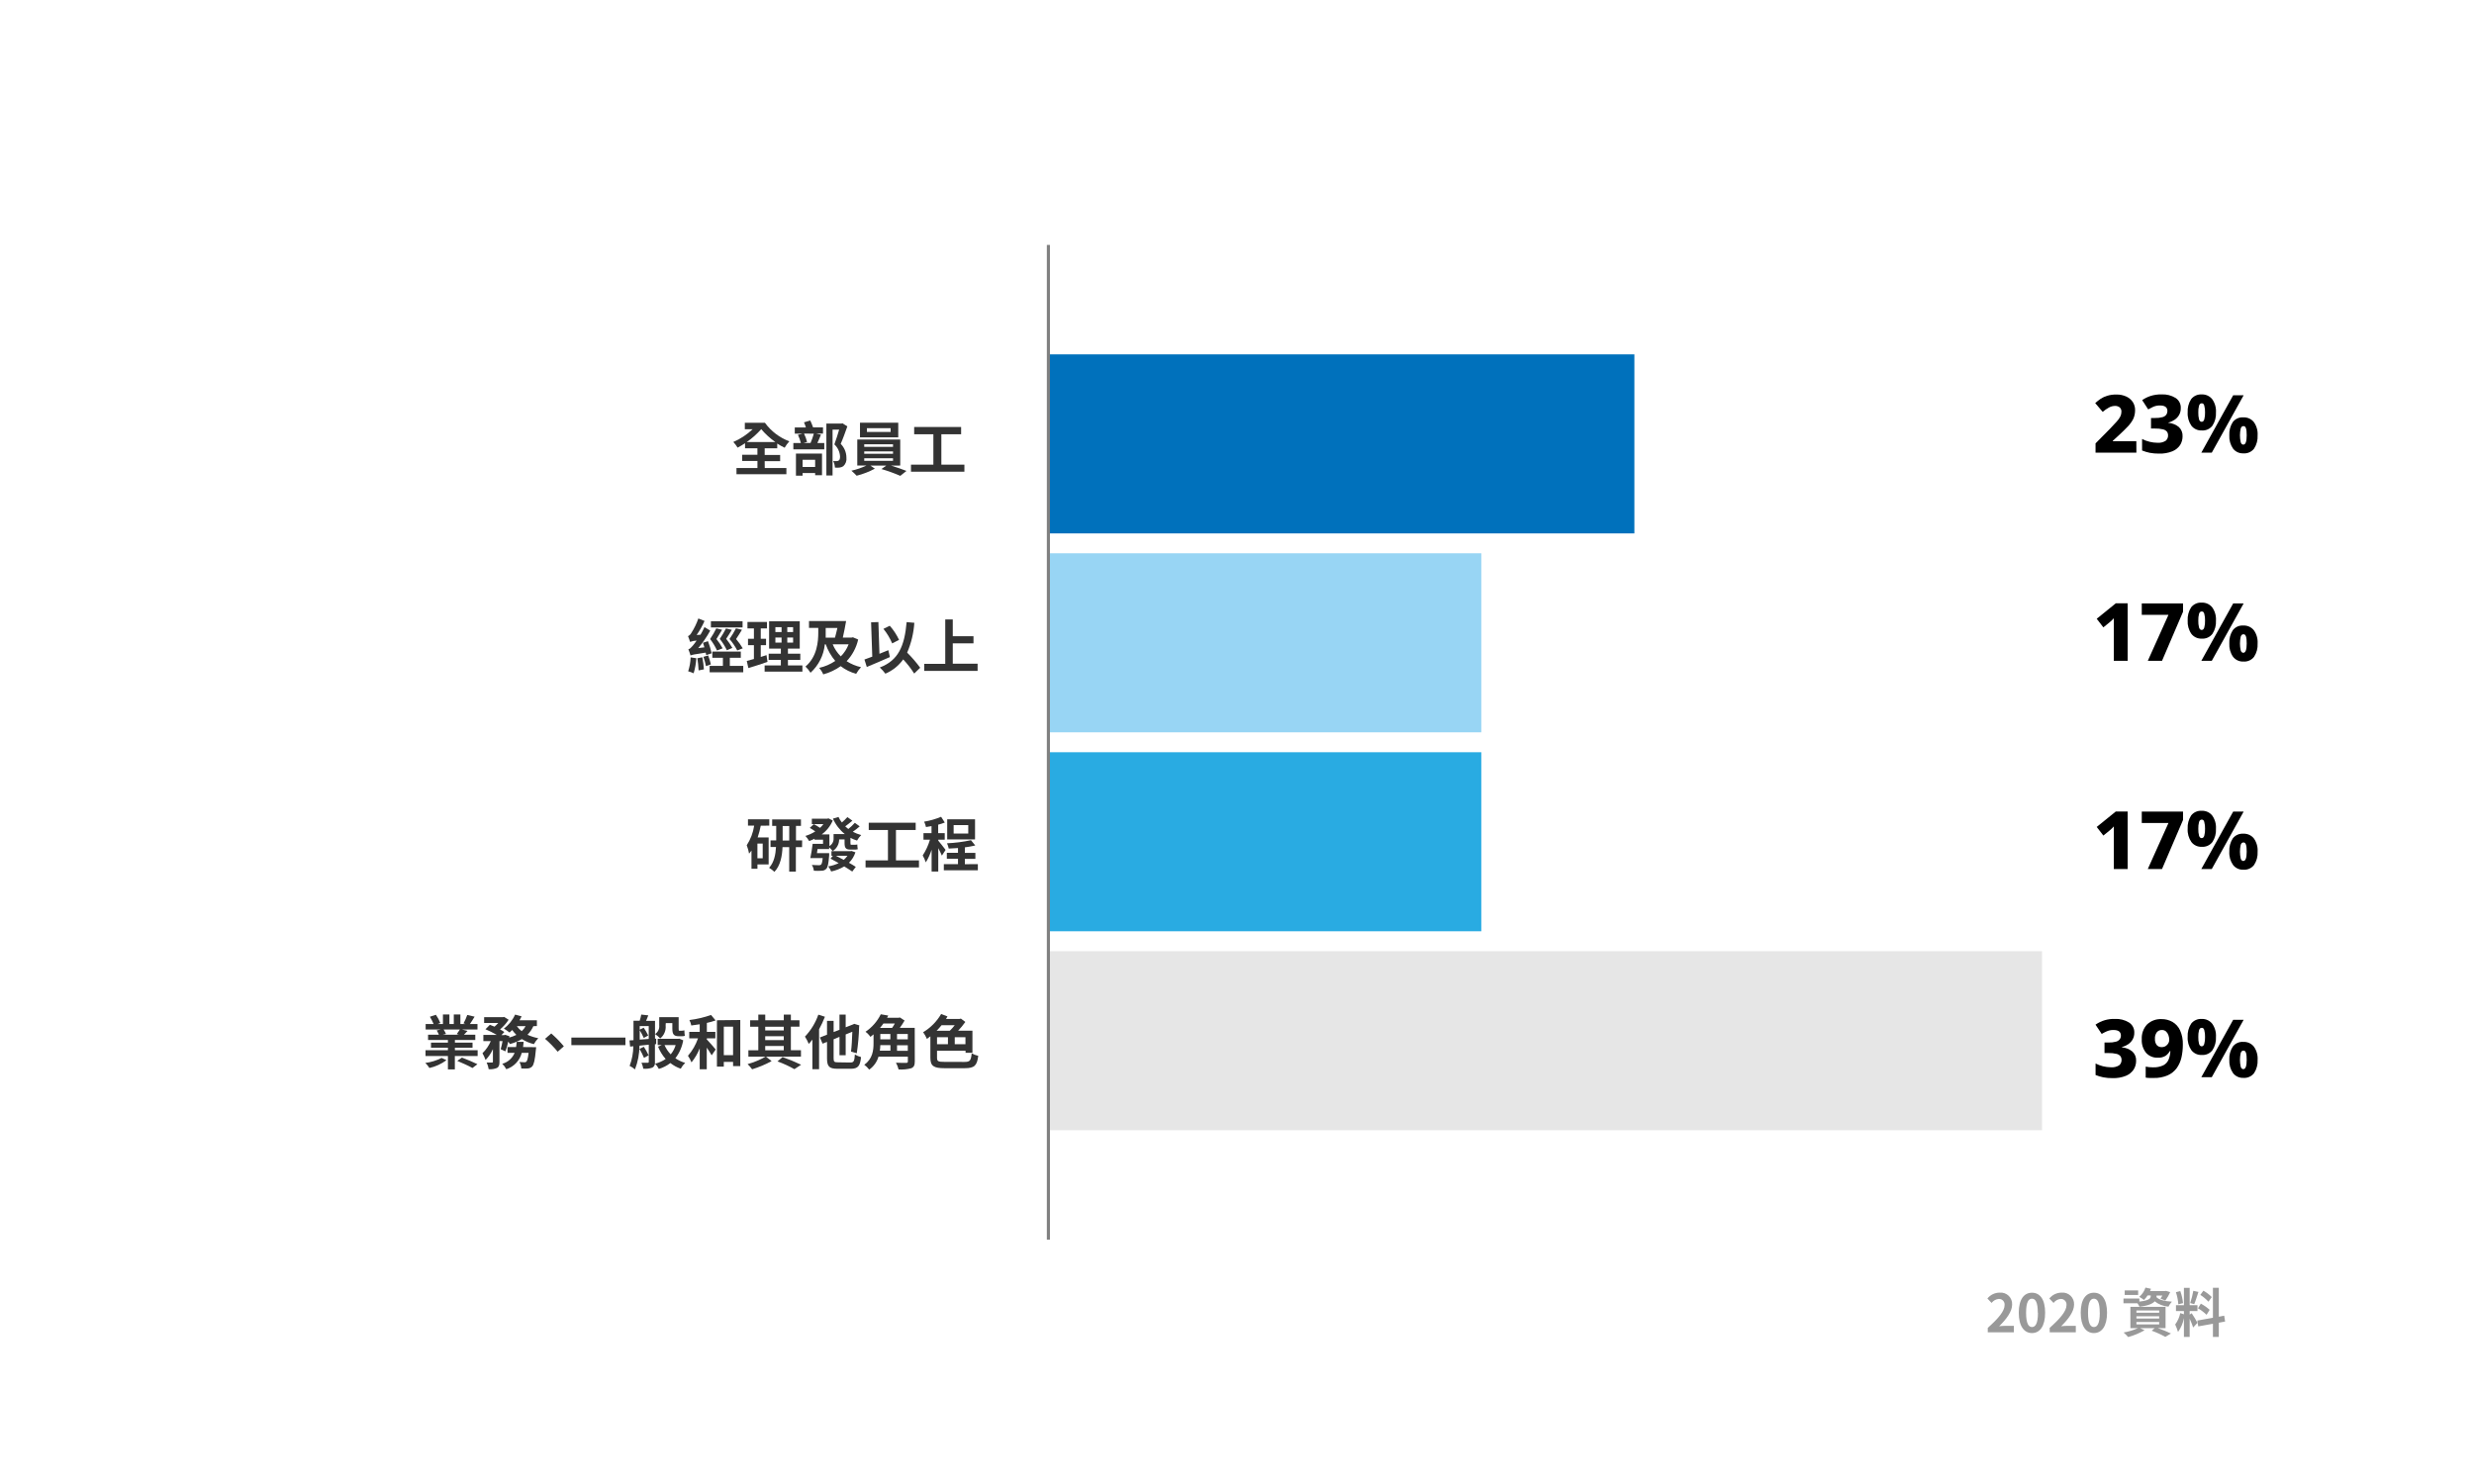
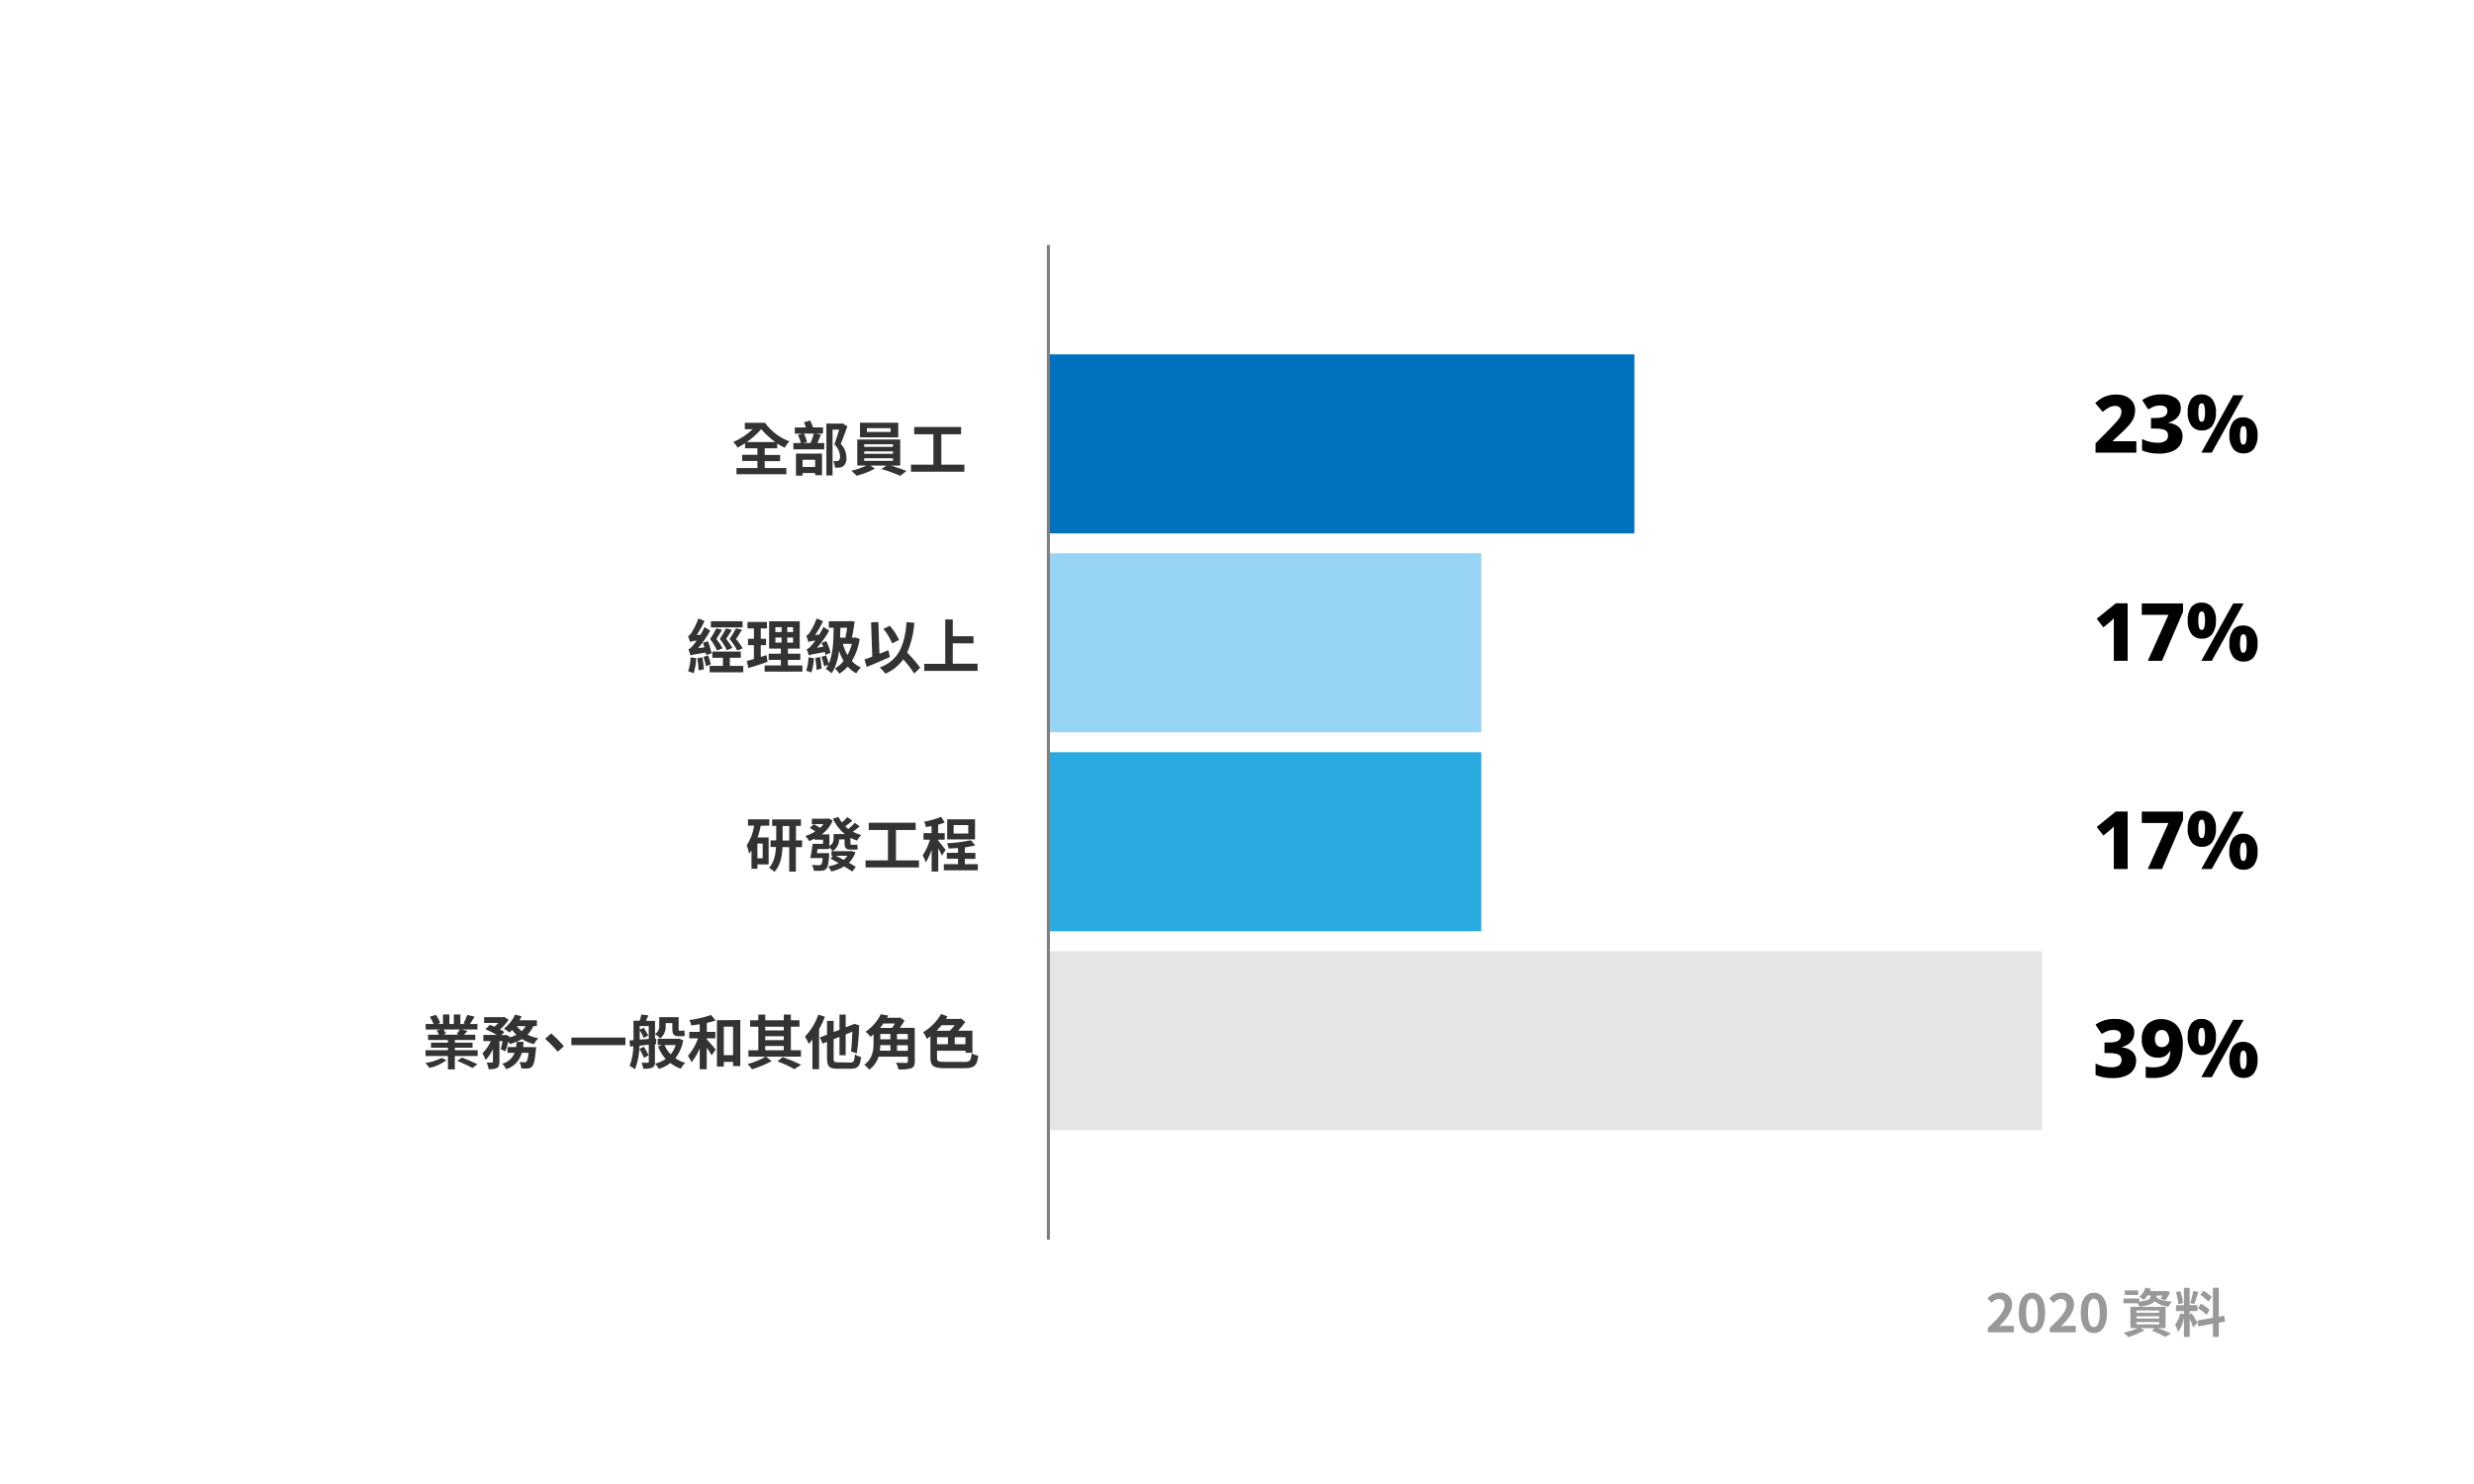
<svg xmlns="http://www.w3.org/2000/svg" viewBox="0 0 800 480">
  <defs>
    <style>.a{fill:#e6e6e6;}.b{fill:#29abe2;}.c{fill:#98d5f4;}.d{fill:#0071bc;}.e{fill:none;stroke:gray;stroke-miterlimit:10;}.f{fill:#333;}.g{fill:#999;}</style>
  </defs>
  <rect class="a" x="339.01" y="307.66" width="321.32" height="57.91" />
  <rect class="b" x="339.01" y="243.31" width="139.99" height="57.91" />
  <rect class="c" x="339.01" y="178.96" width="139.99" height="57.91" />
  <rect class="d" x="339.01" y="114.62" width="189.49" height="57.91" />
  <line class="e" x1="339.01" y1="400.96" x2="339.01" y2="79.22" />
  <path d="M690.83,146.41H677.62v-3l4.6-4.65c.94-1,1.68-1.77,2.24-2.4a7.61,7.61,0,0,0,1.18-1.65,3.43,3.43,0,0,0,.35-1.52,1.73,1.73,0,0,0-.58-1.44,2.37,2.37,0,0,0-1.47-.46,4.15,4.15,0,0,0-1.94.5,11.77,11.77,0,0,0-2.07,1.43l-2.42-2.84a17.73,17.73,0,0,1,1.72-1.36,8,8,0,0,1,2.15-1,9.55,9.55,0,0,1,3-.41,7.33,7.33,0,0,1,3.23.67,5.09,5.09,0,0,1,2.08,1.79,4.74,4.74,0,0,1,.72,2.59,6.7,6.7,0,0,1-.59,2.83A10.06,10.06,0,0,1,688,138c-.78.83-1.74,1.76-2.86,2.8l-1.93,1.77v.16h7.6Z" />
  <path d="M705.18,132a4.33,4.33,0,0,1-.55,2.24,4.63,4.63,0,0,1-1.47,1.55,6.69,6.69,0,0,1-2,.89v.08a6.17,6.17,0,0,1,3.41,1.37,3.82,3.82,0,0,1,1.19,3,5.27,5.27,0,0,1-.8,2.84,5.56,5.56,0,0,1-2.49,2,10.63,10.63,0,0,1-4.32.75,15.37,15.37,0,0,1-3-.26,14.19,14.19,0,0,1-2.48-.75v-3.72a10.73,10.73,0,0,0,2.5.92,10.62,10.62,0,0,0,2.39.3,4.35,4.35,0,0,0,2.74-.64,2.16,2.16,0,0,0,.77-1.75,2,2,0,0,0-.36-1.2,2.35,2.35,0,0,0-1.29-.75,9.77,9.77,0,0,0-2.59-.26h-1.27V135.2h1.3a8.15,8.15,0,0,0,2.44-.28,2.28,2.28,0,0,0,1.21-.8,2,2,0,0,0,.35-1.15c0-1.22-.8-1.82-2.39-1.82a5.22,5.22,0,0,0-2.28.47,16.89,16.89,0,0,0-1.54.8l-1.95-3a10.72,10.72,0,0,1,2.6-1.31,10.89,10.89,0,0,1,3.69-.54,7.87,7.87,0,0,1,4.52,1.15A3.69,3.69,0,0,1,705.18,132Z" />
  <path d="M711.94,127.58a4.1,4.1,0,0,1,3.4,1.53,6.62,6.62,0,0,1,1.22,4.27,7.15,7.15,0,0,1-1.14,4.31,4,4,0,0,1-3.48,1.54,4,4,0,0,1-3.33-1.54,6.88,6.88,0,0,1-1.2-4.31,7.13,7.13,0,0,1,1.12-4.27A4,4,0,0,1,711.94,127.58Zm0,2.87c-.4,0-.68.25-.85.75a7.71,7.71,0,0,0-.24,2.21,8.09,8.09,0,0,0,.24,2.24c.17.52.45.78.85.78s.68-.26.84-.78a7.67,7.67,0,0,0,.25-2.24,7.31,7.31,0,0,0-.25-2.21Q712.59,130.45,712,130.45Zm13.57-2.6-10.3,18.56h-3.38l10.3-18.56Zm-.1,7.15a4.1,4.1,0,0,1,3.4,1.52,6.62,6.62,0,0,1,1.22,4.27,7.17,7.17,0,0,1-1.14,4.31,4,4,0,0,1-3.48,1.54,4,4,0,0,1-3.33-1.54,6.9,6.9,0,0,1-1.2-4.31,7.13,7.13,0,0,1,1.12-4.27A3.94,3.94,0,0,1,725.46,135Zm0,2.83c-.4,0-.68.26-.85.78a10.3,10.3,0,0,0,0,4.42c.17.52.45.78.85.78.73,0,1.09-1,1.09-3S726.24,137.83,725.51,137.83Z" />
  <path d="M688,213.74h-4.47v-10c0-.22,0-.56,0-1s0-.93,0-1.43,0-1,0-1.35a7,7,0,0,1-.57.61c-.24.23-.47.44-.67.61l-2.14,1.74L678,200.14l6.17-5H688Z" />
  <path d="M694.52,213.74l6.68-14.87h-8.63v-3.69h13.34v2.7l-6.79,15.86Z" />
  <path d="M711.94,194.92a4.13,4.13,0,0,1,3.4,1.52,6.63,6.63,0,0,1,1.22,4.28,7.13,7.13,0,0,1-1.14,4.3,4,4,0,0,1-3.48,1.55,4,4,0,0,1-3.33-1.55,6.87,6.87,0,0,1-1.2-4.3,7.15,7.15,0,0,1,1.12-4.28A4,4,0,0,1,711.94,194.92Zm0,2.86c-.4,0-.68.25-.85.75a7.76,7.76,0,0,0-.24,2.21,8,8,0,0,0,.24,2.24c.17.52.45.78.85.78s.68-.26.84-.78a7.62,7.62,0,0,0,.25-2.24,7.35,7.35,0,0,0-.25-2.21Q712.59,197.78,712,197.78Zm13.57-2.6-10.3,18.56h-3.38l10.3-18.56Zm-.1,7.15a4.1,4.1,0,0,1,3.4,1.52,6.63,6.63,0,0,1,1.22,4.28,7.13,7.13,0,0,1-1.14,4.3,4,4,0,0,1-3.48,1.55,4,4,0,0,1-3.33-1.55,6.87,6.87,0,0,1-1.2-4.3,7.15,7.15,0,0,1,1.12-4.28A3.94,3.94,0,0,1,725.46,202.33Zm0,2.83c-.4,0-.68.26-.85.78a10.3,10.3,0,0,0,0,4.42c.17.52.45.78.85.78.73,0,1.09-1,1.09-3S726.24,205.16,725.51,205.16Z" />
  <path d="M688,281.08h-4.47v-10c0-.23,0-.57,0-1s0-.93,0-1.43,0-.95,0-1.35a5.84,5.84,0,0,1-.57.61c-.24.24-.47.44-.67.61l-2.14,1.74L678,267.48l6.17-5H688Z" />
  <path d="M694.52,281.08l6.68-14.88h-8.63v-3.69h13.34v2.71l-6.79,15.86Z" />
  <path d="M711.94,262.25a4.13,4.13,0,0,1,3.4,1.52,6.65,6.65,0,0,1,1.22,4.28,7.11,7.11,0,0,1-1.14,4.3,4,4,0,0,1-3.48,1.55,4,4,0,0,1-3.33-1.55,6.85,6.85,0,0,1-1.2-4.3,7.17,7.17,0,0,1,1.12-4.28A4,4,0,0,1,711.94,262.25Zm0,2.86c-.4,0-.68.25-.85.76a7.71,7.71,0,0,0-.24,2.21,8,8,0,0,0,.24,2.23c.17.52.45.78.85.78s.68-.26.84-.78a7.55,7.55,0,0,0,.25-2.23,7.31,7.31,0,0,0-.25-2.21C712.67,265.36,712.39,265.11,712,265.11Zm13.57-2.6-10.3,18.57h-3.38l10.3-18.57Zm-.1,7.15a4.13,4.13,0,0,1,3.4,1.52,6.65,6.65,0,0,1,1.22,4.28,7.11,7.11,0,0,1-1.14,4.3,4,4,0,0,1-3.48,1.55,4,4,0,0,1-3.33-1.55,6.85,6.85,0,0,1-1.2-4.3,7.17,7.17,0,0,1,1.12-4.28A4,4,0,0,1,725.46,269.66Zm0,2.84c-.4,0-.68.26-.85.78a10.3,10.3,0,0,0,0,4.42c.17.52.45.78.85.78.73,0,1.09-1,1.09-3S726.24,272.5,725.51,272.5Z" />
  <path d="M690.15,334a4.33,4.33,0,0,1-.55,2.24,4.63,4.63,0,0,1-1.47,1.55,6.69,6.69,0,0,1-2,.89v.08a6.13,6.13,0,0,1,3.41,1.37,3.78,3.78,0,0,1,1.2,3,5.19,5.19,0,0,1-.81,2.84,5.53,5.53,0,0,1-2.48,2,10.68,10.68,0,0,1-4.33.75,15.26,15.26,0,0,1-3-.26,14,14,0,0,1-2.49-.75v-3.72a11.16,11.16,0,0,0,4.89,1.22,4.4,4.4,0,0,0,2.75-.64,2.15,2.15,0,0,0,.76-1.75,2,2,0,0,0-.36-1.2,2.28,2.28,0,0,0-1.29-.75,9.72,9.72,0,0,0-2.59-.26h-1.27V337.2h1.3a8.1,8.1,0,0,0,2.44-.28,2.24,2.24,0,0,0,1.21-.8,1.91,1.91,0,0,0,.35-1.15c0-1.22-.79-1.82-2.39-1.82a5.15,5.15,0,0,0-2.27.47,16,16,0,0,0-1.55.8l-2-3a10.38,10.38,0,0,1,6.29-1.85,7.91,7.91,0,0,1,4.53,1.15A3.7,3.7,0,0,1,690.15,334Z" />
  <path d="M705.85,337.88a18.64,18.64,0,0,1-.45,4.17,9.51,9.51,0,0,1-1.54,3.45,7.24,7.24,0,0,1-2.91,2.32,10.84,10.84,0,0,1-4.59.85c-.36,0-.79,0-1.28,0s-.91-.07-1.24-.12V345a11,11,0,0,0,2.29.23,7.26,7.26,0,0,0,3.42-.66,3.7,3.7,0,0,0,1.7-1.86,8.25,8.25,0,0,0,.57-2.76h-.15a5,5,0,0,1-1.38,1.54,4.36,4.36,0,0,1-2.55.62,4.82,4.82,0,0,1-3.77-1.56,6.4,6.4,0,0,1-1.4-4.42,6.48,6.48,0,0,1,1.71-4.77,6.37,6.37,0,0,1,4.71-1.73,6.93,6.93,0,0,1,3.48.89,6.06,6.06,0,0,1,2.47,2.71A10.44,10.44,0,0,1,705.85,337.88Zm-6.76-4.73a2.06,2.06,0,0,0-1.63.7,3.24,3.24,0,0,0-.63,2.21,3,3,0,0,0,.55,1.92,2,2,0,0,0,1.66.71,2.23,2.23,0,0,0,1.74-.75,2.29,2.29,0,0,0,.68-1.57,4.62,4.62,0,0,0-.26-1.52,2.92,2.92,0,0,0-.78-1.22A1.89,1.89,0,0,0,699.09,333.15Z" />
  <path d="M711.94,329.58a4.1,4.1,0,0,1,3.4,1.53,6.62,6.62,0,0,1,1.22,4.27,7.15,7.15,0,0,1-1.14,4.31,4,4,0,0,1-3.48,1.54,4,4,0,0,1-3.33-1.54,6.88,6.88,0,0,1-1.2-4.31,7.13,7.13,0,0,1,1.12-4.27A4,4,0,0,1,711.94,329.58Zm0,2.87c-.4,0-.68.25-.85.75a7.71,7.71,0,0,0-.24,2.21,8,8,0,0,0,.24,2.23c.17.53.45.79.85.79s.68-.26.84-.79a7.55,7.55,0,0,0,.25-2.23,7.31,7.31,0,0,0-.25-2.21Q712.59,332.45,712,332.45Zm13.57-2.6-10.3,18.56h-3.38l10.3-18.56Zm-.1,7.15a4.1,4.1,0,0,1,3.4,1.52,6.62,6.62,0,0,1,1.22,4.27,7.17,7.17,0,0,1-1.14,4.31,4,4,0,0,1-3.48,1.54,4,4,0,0,1-3.33-1.54,6.9,6.9,0,0,1-1.2-4.31,7.13,7.13,0,0,1,1.12-4.27A3.94,3.94,0,0,1,725.46,337Zm0,2.83c-.4,0-.68.26-.85.78a10.3,10.3,0,0,0,0,4.42c.17.52.45.78.85.78.73,0,1.09-1,1.09-3S726.24,339.83,725.51,339.83Z" />
  <path class="f" d="M247.29,151.39h7v2H238.15v-2h6.78v-2.3H240v-2h4.92V145h-4v-1.64a23,23,0,0,1-2.41,1.43,9.32,9.32,0,0,0-1.39-1.83,21.31,21.31,0,0,0,6.25-4.12h-2.52v-2.09h6.5a17.2,17.2,0,0,0,7.9,6,10.63,10.63,0,0,0-1.52,2.07,19,19,0,0,1-2.4-1.35V145h-4.06v2.16h5v2h-5Zm3.42-8.42a24.48,24.48,0,0,1-4.56-4.16,25.85,25.85,0,0,1-4.67,4.16Z" />
  <path class="f" d="M265.47,140.6c-.4.91-.78,1.9-1.16,2.69h2.23v2.06h-10v-2.06h2.43a13.86,13.86,0,0,0-.95-2.65l1.54-.38H257v-2h3.59a11.62,11.62,0,0,0-.61-1.65L262,136a18.92,18.92,0,0,1,.92,2.24h3.21v2h-2.23Zm-8.09,6.11h8.43v7h-2.22V153h-4.06v.86h-2.15Zm2.15,2v2.32h4.06v-2.32Zm.45-8.47a13.28,13.28,0,0,1,1,2.71l-1.14.32h2.26a22.22,22.22,0,0,0,1.06-3ZM274,137.92c-.65,1.82-1.42,4-2.15,5.64A6.34,6.34,0,0,1,273.7,148a3.21,3.21,0,0,1-1,2.79,2.71,2.71,0,0,1-1.25.45,7.07,7.07,0,0,1-1.47,0,5.17,5.17,0,0,0-.55-2.09c.42,0,.8,0,1.07,0a1.29,1.29,0,0,0,.7-.19c.32-.19.44-.66.44-1.31a5.72,5.72,0,0,0-1.84-3.91c.53-1.39,1.12-3.33,1.55-4.77h-2.13V153.8h-2V137h4.9l.32-.08Z" />
  <path class="f" d="M288.12,150.59c1.77.53,3.7,1.22,5,1.73l-2,1.59a50.92,50.92,0,0,0-6.1-2.2l1.58-1.12h-5.15l1.45,1a25.86,25.86,0,0,1-5.89,2.28,20.35,20.35,0,0,0-1.71-1.62,22.93,22.93,0,0,0,4.86-1.67h-2.95v-8.42h13.89v8.42Zm2.34-9.12H278.09v-4.75h12.37Zm-11,3.06h9.31v-.82h-9.31Zm0,2.24h9.31V146h-9.31Zm0,2.28h9.31v-.83h-9.31ZM288,138.49h-7.67v1.23H288Z" />
  <path class="f" d="M311.85,150.29v2.28H294.58v-2.28h7.24v-9.83h-6.21v-2.35h15.18v2.35H304.4v9.83Z" />
  <path class="f" d="M228.35,211.91c0-.23-.1-.51-.16-.82-3.79.57-4.48.71-4.9.92a19.42,19.42,0,0,0-.7-2c.48-.11.89-.53,1.48-1.23.23-.27.67-.82,1.2-1.58a7,7,0,0,0-2.13.42,19.37,19.37,0,0,0-.66-1.86,2.35,2.35,0,0,0,1.08-1.05,21.45,21.45,0,0,0,2.26-4.67l2,.81a27.09,27.09,0,0,1-2.55,4.54l1.25-.09a24.09,24.09,0,0,0,1.28-2.47l1.86,1.14a33.55,33.55,0,0,1-3.88,5.66l2-.25c-.13-.51-.31-1-.46-1.48l1.62-.51a29.79,29.79,0,0,1,1.18,3.91Zm-3.18,1a22.23,22.23,0,0,1-.87,4.86,11.54,11.54,0,0,0-1.77-.64,16.47,16.47,0,0,0,.8-4.51Zm1.94-.32a34.21,34.21,0,0,1,.51,3.91l-1.72.34a34.68,34.68,0,0,0-.4-3.93ZM229,212a25.54,25.54,0,0,1,.88,2.89l-1.6.56a20.94,20.94,0,0,0-.82-3Zm11.34,3.38v2.07H229.47v-2.07h4.29v-2.62h-3.42v-2h9.21v2H236v2.62ZM233.5,203.7c-.58,1-1.22,2.06-1.83,3a20,20,0,0,1,2,3l-1.81.7a18.75,18.75,0,0,0-2.24-3.7,29.49,29.49,0,0,0,2-3.44Zm6.62-.76H229.88v-2h10.24Zm-5.07,7.38a19.84,19.84,0,0,0-2.3-3.67,30.75,30.75,0,0,0,2-3.36l1.9.43c-.57,1-1.24,2-1.83,2.91a23.37,23.37,0,0,1,2,2.94Zm3.35.07a19.21,19.21,0,0,0-2.51-3.7,29.65,29.65,0,0,0,2.09-3.44l1.94.45c-.59,1-1.28,2.06-1.9,3a20.66,20.66,0,0,1,2.16,3Z" />
  <path class="f" d="M248.18,214.08c-2.09.74-4.37,1.46-6.19,2l-.51-2.3c.66-.17,1.44-.38,2.31-.63v-4.46h-1.91v-2.07h1.91v-3.35H241.7v-2.1H248v2.1h-2v3.35h1.71v2.07h-1.71v3.8c.63-.19,1.25-.38,1.86-.59Zm11.29,1.16v2H247.25v-2h5.25v-1.81h-3.94v-2h3.94v-1.64h-3.8v-8.83h9.91v8.83h-3.82v1.64h4v2h-4v1.81Zm-8.74-10.81h2v-1.58h-2Zm0,3.42h2v-1.64h-2Zm5.73-5h-1.88v1.58h1.88Zm0,3.36h-1.88v1.64h1.88Z" />
-   <path class="f" d="M277.5,206.86a15.1,15.1,0,0,1-3.73,7,14.43,14.43,0,0,0,4.66,1.94,11.06,11.06,0,0,0-1.58,2.14,14.17,14.17,0,0,1-5-2.47,17.69,17.69,0,0,1-5.64,2.66,8.26,8.26,0,0,0-1.31-2.11,15,15,0,0,0,5.19-2.24,17.45,17.45,0,0,1-3.08-5.37h-.29a14.37,14.37,0,0,1-4.63,9.19,9.6,9.6,0,0,0-1.63-2c3.76-3.21,4.14-8,4.14-11.07v-1.44h-3v-2.21h12c-.3,1.75-.7,3.76-1.06,5.34h2.85l.41-.09ZM267,204.58c0,.53,0,1.08,0,1.67H270c.27-.95.53-2.05.78-3.13H267Zm2.26,3.82a12.05,12.05,0,0,0,2.62,3.91,11.09,11.09,0,0,0,2.53-3.91Z" />
+   <path class="f" d="M263.21,212.9a20.58,20.58,0,0,1-.83,4.63,9.32,9.32,0,0,0-1.69-.58,16.1,16.1,0,0,0,.77-4.34Zm-2.51-7.26a2.33,2.33,0,0,0,1.11-1,22.92,22.92,0,0,0,2.26-4.58l2.07.83a25.75,25.75,0,0,1-2.57,4.49l1.33-.1a20.35,20.35,0,0,0,1.37-2.51l1.88,1.2a31.55,31.55,0,0,1-3.95,5.53l2-.29c-.17-.45-.34-.89-.53-1.27l1.52-.57a15.31,15.31,0,0,1,1.37,3.78l-1.65.67a8.56,8.56,0,0,0-.19-.93c-4,.72-4.73.87-5.15,1.12a16.62,16.62,0,0,0-.72-2,3.44,3.44,0,0,0,1.54-1.25,18.58,18.58,0,0,0,1.23-1.54,6.34,6.34,0,0,0-2.2.44A19,19,0,0,0,260.7,205.64Zm4.49,6.84a34.16,34.16,0,0,1,.49,3.78l-1.63.42a32.47,32.47,0,0,0-.4-3.82ZM278,206.67a19.31,19.31,0,0,1-2.53,7.14,8.65,8.65,0,0,0,2.91,2.09,8.22,8.22,0,0,0-1.5,1.88,9.25,9.25,0,0,1-2.76-2.16,12.48,12.48,0,0,1-2.71,2.28,7.78,7.78,0,0,0-1.43-1.7,9.45,9.45,0,0,0,2.8-2.41,19.28,19.28,0,0,1-1.49-3.27,17.09,17.09,0,0,1-2.33,7.26,10.86,10.86,0,0,0-1.94-1.4,8.38,8.38,0,0,0,.8-1.33l-1.31.47a26.78,26.78,0,0,0-.88-3.06l1.5-.49a27.27,27.27,0,0,1,.88,2.7c1.27-2.91,1.54-7,1.55-11.61H268v-2.13h6.46l.32-.09,1.58.2c-.19,1.64-.54,3.56-.86,5.21h.7l.37-.08Zm-6.25-3.61c0,1.1-.06,2.16-.1,3.19h1.73c.21-1,.4-2.18.55-3.19Zm.82,5.2a13.77,13.77,0,0,0,1.48,3.61,15.85,15.85,0,0,0,1.4-3.61Z" />
  <path class="f" d="M287.76,212.52c-2.51,1.12-5.32,2.32-7.47,3.21l-.76-2.41c.72-.25,1.58-.55,2.53-.93l-.38-11.1,2.36-.09.34,10.27,2.87-1.17Zm7.86,5.34a32.64,32.64,0,0,0-3.55-4.58,13.73,13.73,0,0,1-5.77,4.62,13.75,13.75,0,0,0-1.81-2c6-2.28,8-6.88,8.68-14.68l2.49.22a29.2,29.2,0,0,1-2.32,9.65,41.31,41.31,0,0,1,4.22,4.89Zm-7.12-9.75a19.28,19.28,0,0,0-2.83-4.71l2.05-1a19.28,19.28,0,0,1,3,4.56Z" />
  <path class="f" d="M316.12,214.67V217H298.86v-2.28h6.8V200.36h2.43v5.43h6.7v2.3h-6.7v6.58Z" />
  <path class="f" d="M246,267.08a28.84,28.84,0,0,1-1,3.78h3.55v8.74h-3.62V281H243v-5.9c-.25.36-.52.72-.78,1a13.08,13.08,0,0,0-.76-2.7,15.83,15.83,0,0,0,2.41-6.34h-2V265h6.89v2.05Zm.63,5.77h-1.71v4.75h1.71ZM259.35,274h-2v7.91h-2.15V274h-2.16c-.12,2.8-.67,6-2.63,8a8.61,8.61,0,0,0-1.71-1.31c1.64-1.77,2.11-4.41,2.23-6.73h-1.77v-2.13H251v-4.69h-1.31v-2.09H259v2.09h-1.61v4.69h2Zm-4.14-2.13v-4.69h-2.13v4.69Z" />
  <path class="f" d="M278,267.29a25.25,25.25,0,0,1-2.24,1.74,13.63,13.63,0,0,0,2.72,1.07,8,8,0,0,0-1.35,1.78A12.71,12.71,0,0,1,275,271v1.64c0,.45,0,.6.29.6h.93a4.49,4.49,0,0,0,1-.09c0,.45.07,1.1.15,1.54a4,4,0,0,1-1.1.11H275c-1.6,0-1.9-.64-1.9-2.18v-1.11h-1.75a4.43,4.43,0,0,1-2.09,3.77,7.91,7.91,0,0,0-1.14-1.22v.57h-3.76c-.08.44-.13.89-.19,1.31h3.95s0,.51,0,.78c-.21,2.56-.43,3.8-.93,4.29a2,2,0,0,1-1.52.63,19.64,19.64,0,0,1-2.5,0,4.32,4.32,0,0,0-.65-1.88c.95.07,1.88.09,2.3.09a.87.87,0,0,0,.68-.19c.23-.21.4-.81.53-2.11h-4c.27-1.23.57-3.11.75-4.61h3.36V271.6h-2.76v-.31a14.58,14.58,0,0,1-1.73.75,8.21,8.21,0,0,0-1.21-1.66,12.27,12.27,0,0,0,3.19-1.46,17.83,17.83,0,0,0-1.77-1.14l1.3-1.2a14.59,14.59,0,0,1,2,1.2,9,9,0,0,0,1.1-1.22h-3.74V264.8h5l.38-.1,1.38.69a10.71,10.71,0,0,1-3.57,4.5h2.49v3.78a2.74,2.74,0,0,0,1.35-2.55v-1.34h3.63a13.32,13.32,0,0,1-3.84-5l1.81-.53a7.49,7.49,0,0,0,1.08,1.78,16.41,16.41,0,0,0,1.78-1.74l1.62,1.16c-.78.64-1.6,1.33-2.32,1.84.32.3.67.59,1,.85a16.78,16.78,0,0,0,2.11-2Zm-1.39,8.39a8.26,8.26,0,0,1-2.09,3.38c.86.48,1.64.95,2.21,1.33l-1.14,1.51c-.65-.46-1.56-1-2.59-1.66a14,14,0,0,1-4.23,1.64,6.43,6.43,0,0,0-.95-1.64,12.39,12.39,0,0,0,3.38-1.06c-.93-.51-1.82-1-2.64-1.46l.76-.92h-.46v-1.5h6.18l.34-.05Zm-6.3,1.12c.8.42,1.67.86,2.52,1.33a6.88,6.88,0,0,0,1.2-1.33Z" />
  <path class="f" d="M297.16,278.29v2.28H279.89v-2.28h7.24v-9.83h-6.21v-2.35H296.1v2.35h-6.38v9.83Z" />
  <path class="f" d="M304.57,276.75c-.24-.63-.72-1.56-1.17-2.42v7.57h-2.15v-7.07a18.74,18.74,0,0,1-1.88,4.1,13.75,13.75,0,0,0-1-2.24,19.18,19.18,0,0,0,2.34-5.09h-2.09v-2.11h2.6v-2.28c-.61.11-1.22.23-1.79.3a7.32,7.32,0,0,0-.6-1.74,24.64,24.64,0,0,0,5.49-1.58l1.19,1.86a15.79,15.79,0,0,1-2.14.69v2.75h2.12v2.11H303.4v.3c.49.55,2,2.53,2.37,3Zm11.63,2.75v2h-11v-2h4.58v-1.73h-3.61v-1.93h3.61V274.3c-1,.07-2,.13-3,.17a7.27,7.27,0,0,0-.55-1.71,46.8,46.8,0,0,0,7.75-1l1.38,1.71a33.93,33.93,0,0,1-3.36.61v1.79h3.4v1.93H312v1.73Zm-.91-8h-9V265h9Zm-2.19-4.63h-4.73v2.73h4.73Z" />
  <path class="f" d="M144.38,342.91a14.63,14.63,0,0,1-5.52,2.53,8.8,8.8,0,0,0-1.33-1.63,16.08,16.08,0,0,0,5.26-1.62Zm10.07-3.21v1.86h-7.37v4.34h-2.24v-4.34H137.6V339.7h7.24v-.83h-5.47v-1.64h5.47v-.85h-6.42v-1.71h3.5a10.12,10.12,0,0,0-.71-1.39l1.28-.28h-4.85v-1.77h2.58a17,17,0,0,0-1.21-2.36l1.94-.64a12.54,12.54,0,0,1,1.44,2.66l-.91.34h1.75v-3.1h2.09v3.1h1.42v-3.1h2.13v3.1h1.69l-.68-.21a17,17,0,0,0,1.21-2.73l2.38.55c-.54.87-1.05,1.72-1.52,2.39h2.45V333h-5l1.79.45c-.42.46-.82.88-1.16,1.22h3.66v1.71h-6.59v.85h5.7v1.64h-5.7v.83Zm-11-6.7a8,8,0,0,1,.76,1.42l-1,.25h5.18l-.68-.21c.3-.44.7-1,1-1.46Zm5.93,9.08c1.54.57,3.78,1.52,5,2.13l-1.6,1.23c-1.1-.63-3.32-1.63-4.92-2.3Z" />
  <path class="f" d="M172.47,331.91a9.57,9.57,0,0,1-1.9,2.78,15,15,0,0,0,3.49,1.12,8.52,8.52,0,0,0-1.42,1.92,13.42,13.42,0,0,1-3.88-1.64,15,15,0,0,1-3.87,1.6,7.53,7.53,0,0,0-.54-.8,20.24,20.24,0,0,1-.93,3.17l-1.52-.7a24,24,0,0,0,.61-2.62h-1v6.69c0,1-.15,1.63-.81,2a5.62,5.62,0,0,1-2.68.4,7.48,7.48,0,0,0-.65-2.15c.71,0,1.47,0,1.71,0s.31-.05.31-.28v-4.07a11.67,11.67,0,0,1-2.38,3.52,12.75,12.75,0,0,0-1-2.19,11.9,11.9,0,0,0,2.69-3.91H156.3v-2h4.35a28.58,28.58,0,0,0-3.67-1.84l1.43-1.44c.45.17,1,.38,1.5.6a11.24,11.24,0,0,0,1.2-1.19h-4.56V329h6.13l.34-.08,1.45.91a14,14,0,0,1-2.78,3.14,10.18,10.18,0,0,1,1.39.83l-.93,1h.91l.31-.09,1.36.45-.07.44a12,12,0,0,0,2.32-.87,10.73,10.73,0,0,1-1.35-1.58c-.29.3-.57.57-.86.82a18.13,18.13,0,0,0-1.84-1.28,11.29,11.29,0,0,0,3.63-4.52l2.11.57A11.31,11.31,0,0,1,168,330h5.61v1.88Zm.89,6.8s0,.59-.08.86c-.3,3.29-.64,4.75-1.19,5.36a2.1,2.1,0,0,1-1.39.66,13.82,13.82,0,0,1-2.13,0,4.8,4.8,0,0,0-.61-2.09,14.77,14.77,0,0,0,1.64.09.78.78,0,0,0,.61-.2c.26-.25.51-1.07.72-2.84h-2.21a7.57,7.57,0,0,1-5,5.29,6.47,6.47,0,0,0-1.31-1.75,6.09,6.09,0,0,0,4-3.54h-2.3v-1.88h2.77a15.05,15.05,0,0,0,.19-1.69h2.26c-.05.57-.11,1.14-.19,1.69Zm-6.23-6.8a7.74,7.74,0,0,0,1.57,1.62,5.66,5.66,0,0,0,1.26-1.62Z" />
  <path class="f" d="M182.33,338.43l-2,1.75a34.41,34.41,0,0,0-4.08-4.18l2-1.73A35.28,35.28,0,0,1,182.33,338.43Z" />
  <path class="f" d="M202.24,335.6v2.45H184.76V335.6Z" />
  <path class="f" d="M220.93,336.49a13.16,13.16,0,0,1-2.54,5.8,11.18,11.18,0,0,0,3.17,1.5,7.58,7.58,0,0,0-1.44,1.88,11.38,11.38,0,0,1-3.35-1.83,11.2,11.2,0,0,1-3.72,1.9,7.8,7.8,0,0,0-1.27-1.76,1.56,1.56,0,0,1-.84,1.35,7,7,0,0,1-2.92.34,7.59,7.59,0,0,0-.59-1.92c.8,0,1.71,0,2,0s.36-.1.36-.38V337.9c-1,.11-2,.23-3,.32a22,22,0,0,1-1.46,7.68,8.09,8.09,0,0,0-1.73-1.14,18.62,18.62,0,0,0,1.2-6.35l-1.05.11-.19-2,1.29-.07v-6.29h2a14.7,14.7,0,0,0,.51-2l2.28.26c-.26.65-.51,1.24-.72,1.77h2.89v5.76l.38,0,0,1.76-.41.06v5.78a4.52,4.52,0,0,1,0,.53,11.83,11.83,0,0,0,3.47-1.54,14,14,0,0,1-2.46-4L214,338h-1.33v-2h6.63l.36-.05Zm-12.68,5.68a22.66,22.66,0,0,0-1.47-2.9l1.41-.69a19.18,19.18,0,0,1,1.54,2.76Zm-1.39-5.91,2.92-.22v-4.16h-2.92v1.17l1.29-.64a18.07,18.07,0,0,1,1.46,2.52l-1.44.8a22,22,0,0,0-1.31-2.51v3Zm8.38-4.59a4.76,4.76,0,0,1-1.75,4.21,10.36,10.36,0,0,0-1.66-1.42,3,3,0,0,0,1.34-2.85V329h6.28v3.68c0,.52,0,.71.25.71h.7a2.9,2.9,0,0,0,.9-.14c0,.55.07,1.28.15,1.79a3.12,3.12,0,0,1-1,.13h-.93c-1.76,0-2.11-.76-2.11-2.53v-1.72h-2.12Zm-.36,6.36a10,10,0,0,0,2,3,8.21,8.21,0,0,0,1.6-3Z" />
  <path class="f" d="M228.54,336.19c.76.76,2.47,2.75,2.88,3.27l-1.29,1.88c-.36-.65-1-1.6-1.59-2.49v7h-2.28v-6.77a16.94,16.94,0,0,1-2.66,4.54,10.08,10.08,0,0,0-1.14-2.12,17.3,17.3,0,0,0,3.25-5.64h-2.83v-2.09h3.38v-2.47c-.93.15-1.85.28-2.72.39a7.36,7.36,0,0,0-.61-1.76,33.29,33.29,0,0,0,7-1.64l1.47,1.77a23.92,23.92,0,0,1-2.83.8v2.91h2.75v2.09h-2.75Zm10.84-6.27v14.91h-2.33v-1.37h-3V345h-2.22v-15Zm-2.33,11.38v-9.22h-3v9.22Z" />
  <path class="f" d="M247.71,341.79l1.8,1.43a33.43,33.43,0,0,1-6.3,2.64,11.35,11.35,0,0,0-1.47-1.67,25.75,25.75,0,0,0,5.8-2.4H242v-2.07h3.21V332.1h-2.64V330h2.64v-1.84h2.24V330h6v-1.84h2.29V330h2.78v2.07h-2.78v7.62H259v2.07Zm-.27-9.69v1.18h6V332.1Zm0,4.33h6v-1.27h-6Zm0,3.29h6v-1.39h-6Zm5.61,2.2a58.08,58.08,0,0,1,6,2.47l-2.17,1.43a36.2,36.2,0,0,0-5.47-2.51Z" />
  <path class="f" d="M266.75,328.87a33.53,33.53,0,0,1-1.89,4.05v12.92H262.7v-9.58c-.4.52-.8,1-1.18,1.39a14.43,14.43,0,0,0-1.23-2.36,19.67,19.67,0,0,0,4.33-7.1Zm8.22,14.8c1.12,0,1.33-.47,1.46-2.6a7.46,7.46,0,0,0,2,.84c-.29,2.83-.95,3.78-3.29,3.78h-4.31c-2.64,0-3.4-.69-3.4-3.33V337l-1.44.57-.86-2,2.3-.9v-4.48h2.13v3.63l1.9-.74v-4.92h2v4.12l2.55-1,.18-.13,1.7.51-.08.36a69.78,69.78,0,0,1-.76,8.65l-1.86-.53c.21-1.6.34-4.11.42-6.42l-2.15.87v6.72h-2v-5.94l-1.9.78v6.15c0,1.12.19,1.31,1.44,1.31Z" />
  <path class="f" d="M295.81,343.33c0,1.24-.3,1.84-1.17,2.2a12.31,12.31,0,0,1-4.07.38,8.87,8.87,0,0,0-.85-2.18c1.33.08,2.88.06,3.3.06s.55-.14.55-.5v-1.5h-9.5a7.81,7.81,0,0,1-3,4.18,8.26,8.26,0,0,0-1.6-1.58c2.72-1.91,3-4.71,3-7v-2.83c-.33.29-.67.56-1,.82a6.79,6.79,0,0,0-1.6-1.65,14.65,14.65,0,0,0,4.94-5.66l2.42.41c-.12.23-.25.48-.38.71h3.76l.36-.1,1.54,1a25.51,25.51,0,0,1-1.54,2.36h4.82Zm-11.15-5.28a13.8,13.8,0,0,1-.15,1.8h3.42v-1.8Zm1-7c-.34.48-.71,1-1.1,1.43h3.91c.3-.44.63-.95.89-1.43Zm-1,5.13h3.25v-1.73h-3.25Zm8.89-1.73h-3.49v1.73h3.49Zm0,5.43v-1.8h-3.49v1.8Z" />
  <path class="f" d="M311.85,343.48c1.82,0,2.11-.42,2.36-2.77a8.4,8.4,0,0,0,2.12.8c-.4,3.11-1.17,4-4.37,4h-6.49c-3.54,0-4.62-.68-4.62-3.4v-6.91c-.38.3-.76.57-1.12.83a11.73,11.73,0,0,0-1.22-2.16,16.59,16.59,0,0,0,5.82-5.89l2.05.78-.48.82h4.37l.44-.12,1.44,1.08a23.63,23.63,0,0,1-2.33,2.84h4.63v7.14h-2.22v-.65H303v2.24c0,1.16.32,1.35,2.39,1.35Zm-7.39-11.87a22.69,22.69,0,0,1-1.6,1.79h4.26a15.52,15.52,0,0,0,1.6-1.79ZM303,337.75h3.53v-2.26H303Zm9.19-2.26h-3.46v2.26h3.46Z" />
  <path class="g" d="M642.77,429.5c3.42-3.06,5.44-5.42,5.44-7.36a1.8,1.8,0,0,0-1.89-2,3.24,3.24,0,0,0-2.31,1.29L642.65,420a5.12,5.12,0,0,1,4-1.9,3.69,3.69,0,0,1,4,3.87c0,2.28-1.89,4.73-4.19,7,.63-.07,1.47-.13,2-.13h2.74v2.1h-8.43Z" />
  <path class="g" d="M652.8,424.6c0-4.35,1.7-6.47,4.27-6.47s4.25,2.14,4.25,6.47-1.7,6.58-4.25,6.58S652.8,428.94,652.8,424.6Zm6.15,0c0-3.52-.81-4.54-1.88-4.54s-1.91,1-1.91,4.54.82,4.63,1.91,4.63S659,428.14,659,424.6Z" />
  <path class="g" d="M662.79,429.5c3.42-3.06,5.44-5.42,5.44-7.36a1.8,1.8,0,0,0-1.88-2,3.24,3.24,0,0,0-2.31,1.29L662.68,420a5.09,5.09,0,0,1,4-1.9,3.69,3.69,0,0,1,4,3.87c0,2.28-1.88,4.73-4.18,7,.63-.07,1.46-.13,2-.13h2.74v2.1h-8.44Z" />
  <path class="g" d="M672.83,424.6c0-4.35,1.7-6.47,4.26-6.47s4.25,2.14,4.25,6.47-1.7,6.58-4.25,6.58S672.83,428.94,672.83,424.6Zm6.15,0c0-3.52-.82-4.54-1.89-4.54s-1.9,1-1.9,4.54.81,4.63,1.9,4.63S679,428.14,679,424.6Z" />
  <path class="g" d="M697.32,419.57c.92.9,2.72,1.33,5,1.45a6.84,6.84,0,0,0-1.12,1.61,8.1,8.1,0,0,1-4.45-1.72c-.65.75-2.06,1.42-4.91,1.74a6.27,6.27,0,0,0-.68-1.11h-4.51V420h5.14v1c3.24-.34,3.67-1.1,3.67-1.73V419h-1a7.48,7.48,0,0,1-1.19,1.47,9.72,9.72,0,0,0-1.5-1,6.85,6.85,0,0,0,2-3l1.77.39c-.09.26-.19.51-.29.75h4.83l.3-.08,1.38.42a14.87,14.87,0,0,1-1.56,2.69l-1.57-.58a9.56,9.56,0,0,0,.6-1h-1.89v.53Zm.46,10c1.56.57,3.23,1.25,4.23,1.75l-1.82,1.09a29.76,29.76,0,0,0-4.42-2l1-.83H692l1.48.68a22.49,22.49,0,0,1-5.31,2.21A13.89,13.89,0,0,0,686.7,431a19.82,19.82,0,0,0,4.64-1.41h-2.45v-6.9h11.37v6.9Zm-6.38-10.71h-4.35v-1.48h4.35Zm-.56,5.74h7.36v-.73h-7.36Zm0,1.87h7.36v-.73h-7.36Zm0,1.91h7.36v-.77h-7.36Z" />
  <path class="g" d="M708.71,424.76c.34.45,1.62,2.58,1.87,3.11l-1.39,1.51a29.21,29.21,0,0,0-1.13-2.84v5.88H706.2v-6.07a11,11,0,0,1-1.91,4.47,15.7,15.7,0,0,0-.92-2.41,9.37,9.37,0,0,0,1.65-3.7l1.18.4v-1.05h-2.57v-1.89h2.57v-5.62h1.86v5.62h2.52v1.89h-2.52v1.15Zm-4.32-2.88a15.89,15.89,0,0,0-.78-3.92l1.41-.36a15.74,15.74,0,0,1,.89,3.89Zm6.5-4c-.45,1.36-.94,3-1.36,3.95l-1.3-.36a25.61,25.61,0,0,0,1-3.95Zm6.59,9.95v4.59h-1.9v-4.25l-4.74.85-.31-1.89,5.05-.9v-9.69h1.9v9.35l1.74-.33.3,1.89Zm-5.81-6.17a14.46,14.46,0,0,1,2.85,2l-1,1.61a14.59,14.59,0,0,0-2.78-2.1Zm2.46-.62a13.72,13.72,0,0,0-2.63-2.21l1-1.36a12.64,12.64,0,0,1,2.7,2.06Z" />
</svg>
